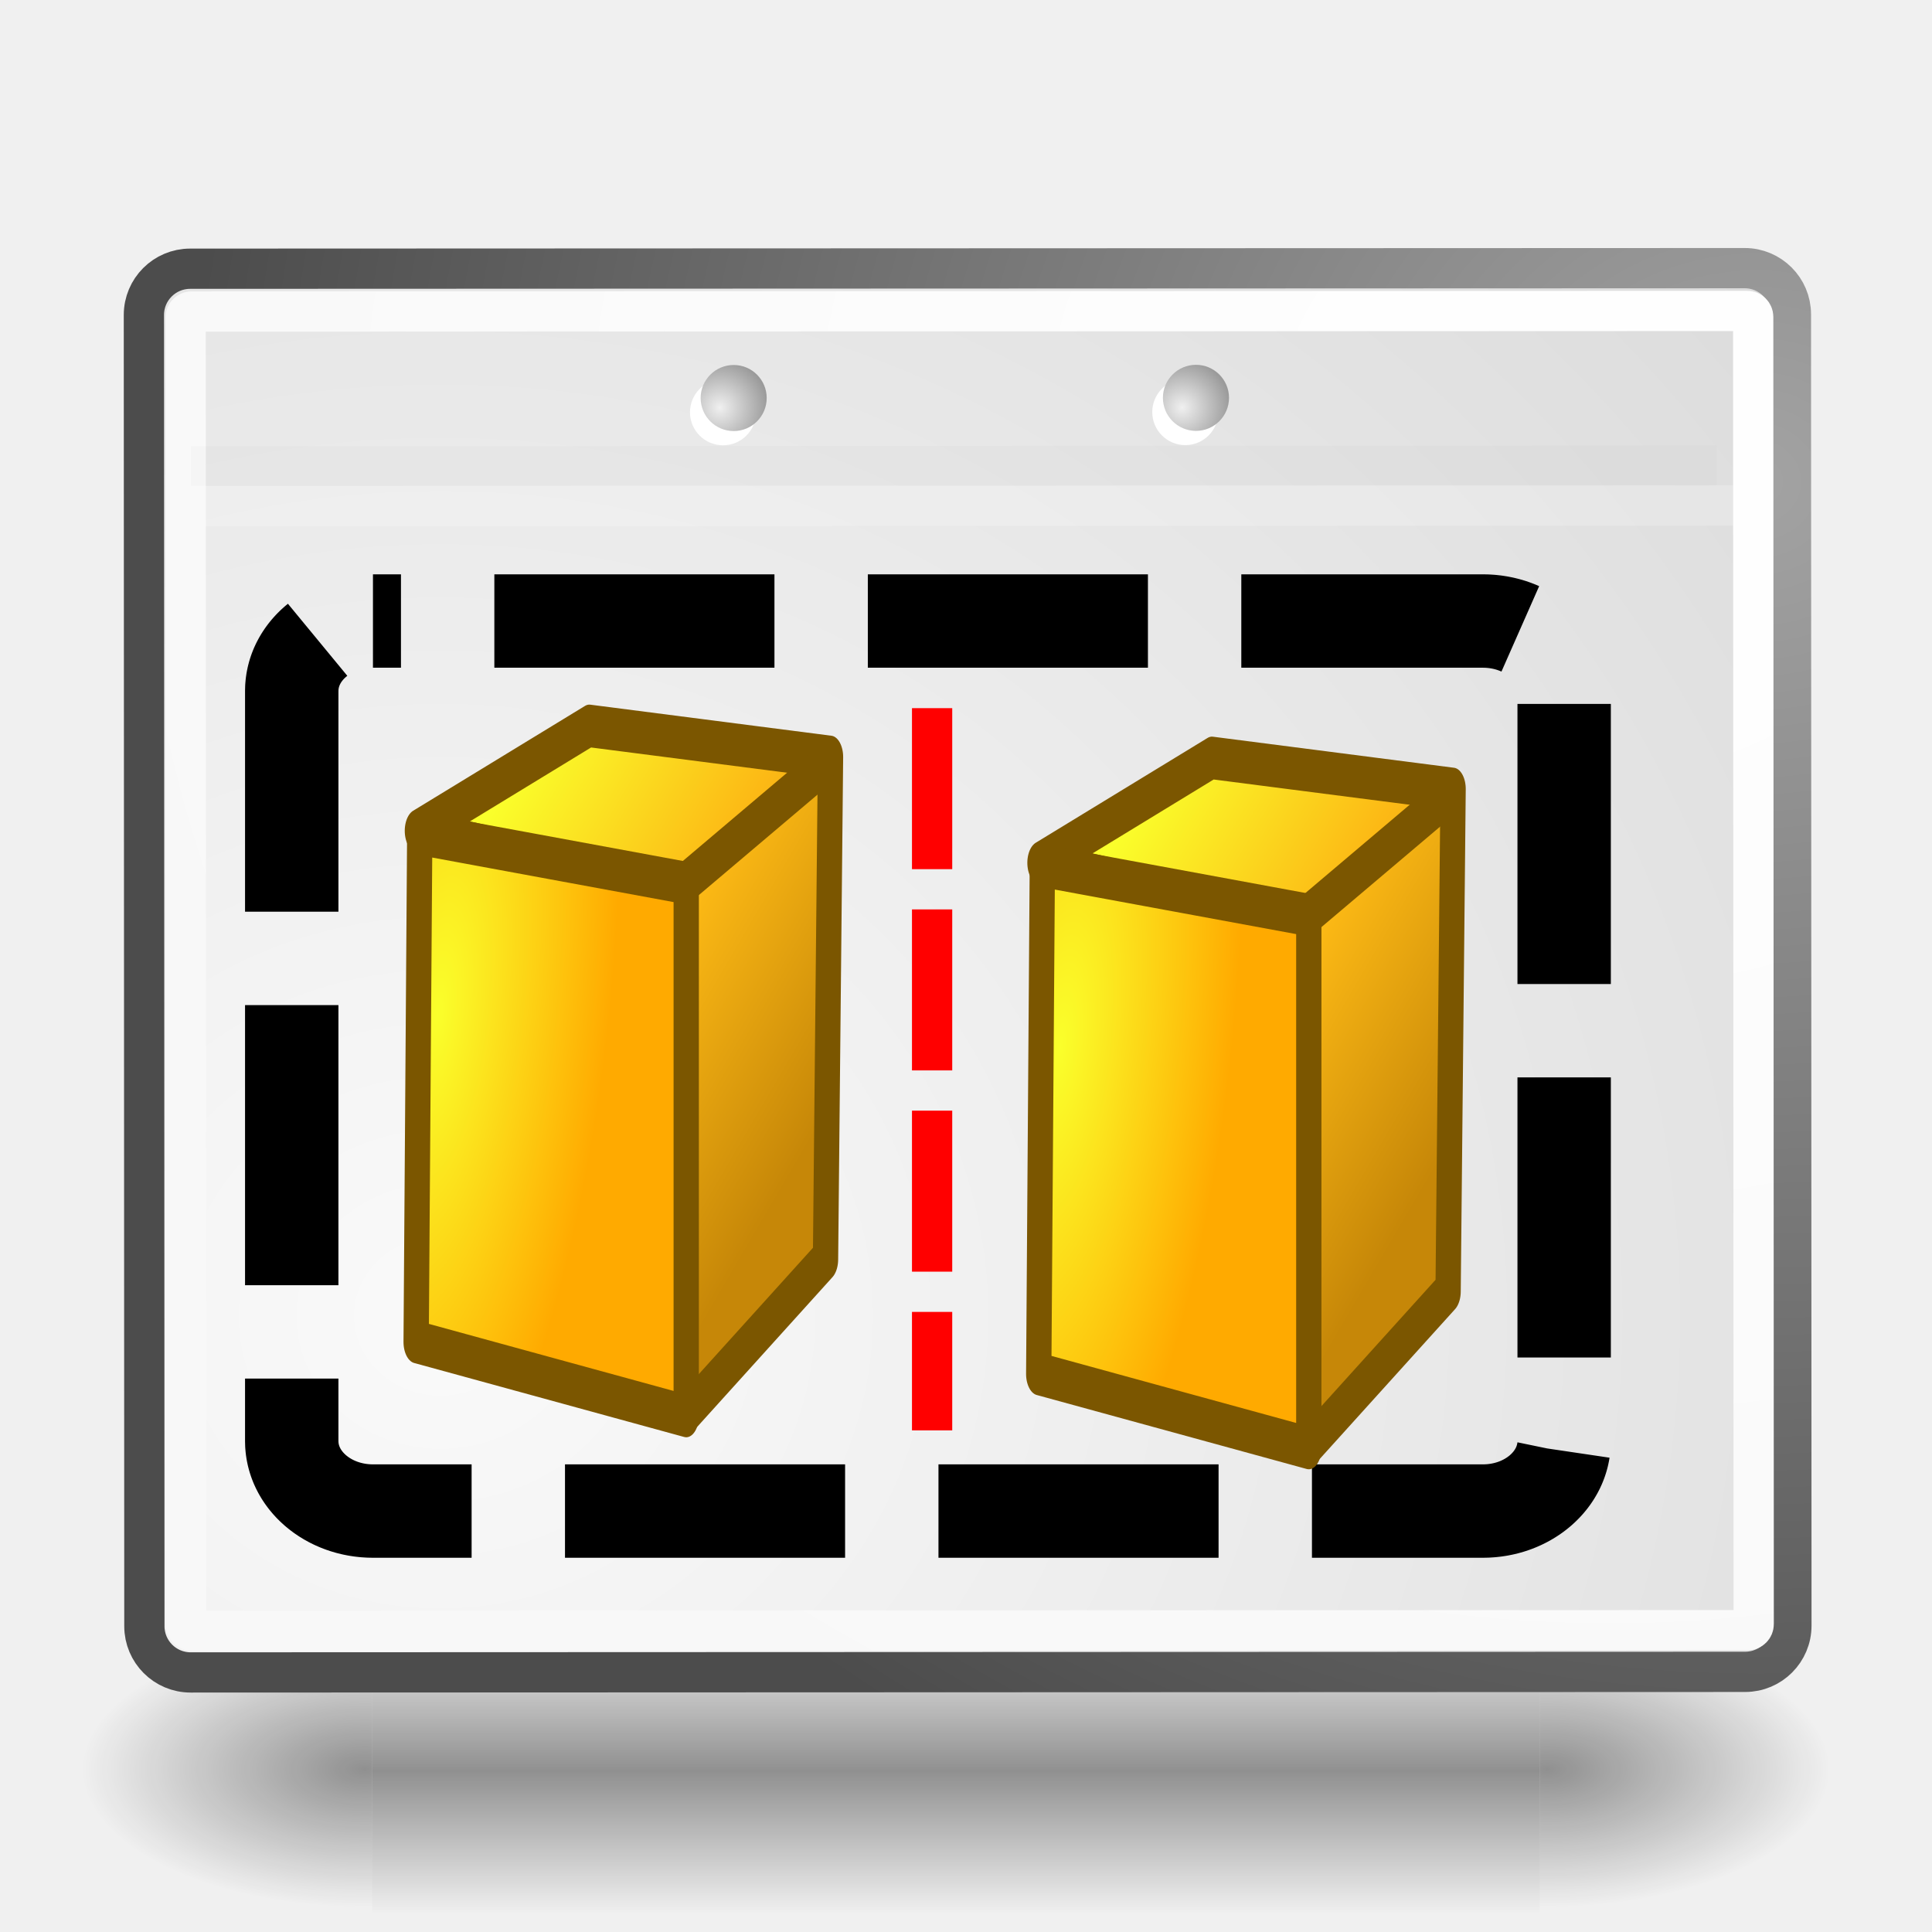
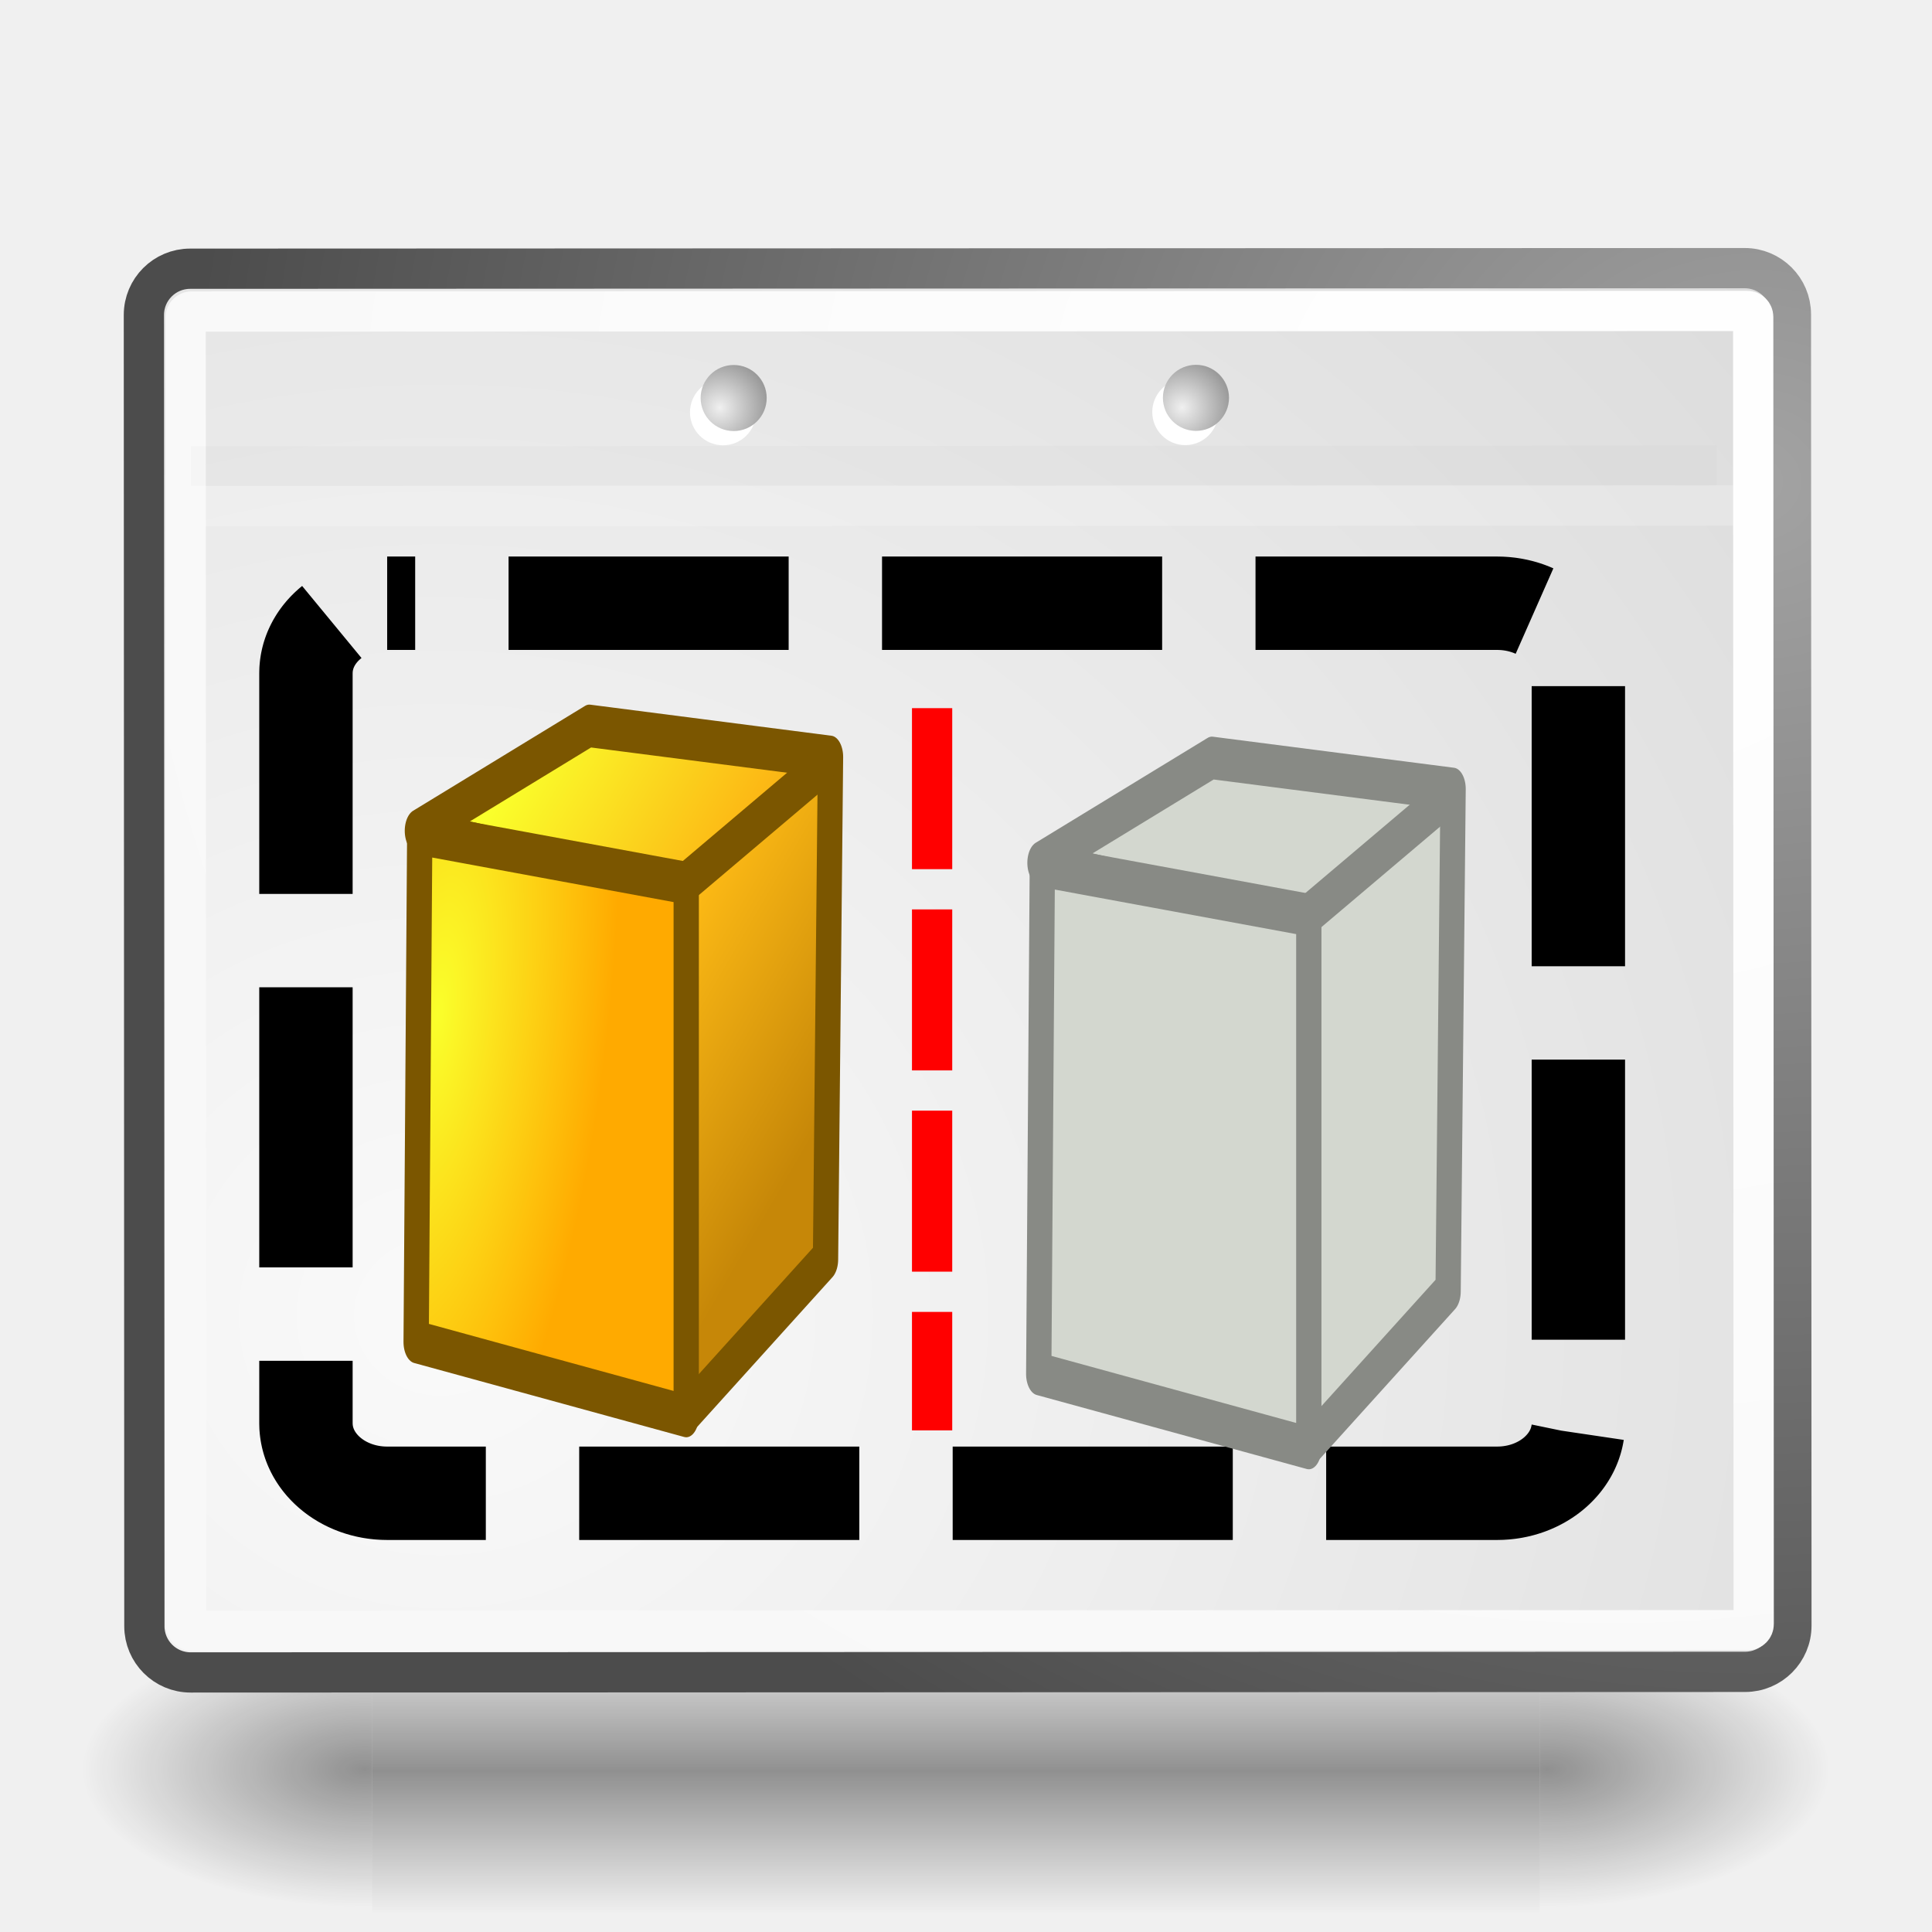
<svg xmlns="http://www.w3.org/2000/svg" xmlns:xlink="http://www.w3.org/1999/xlink" width="48px" height="48px" id="svg249" version="1.1">
  <defs id="defs3">
    <radialGradient xlink:href="#linearGradient5060" id="radialGradient5031" gradientUnits="userSpaceOnUse" gradientTransform="matrix(-2.774389,0,0,1.969706,112.7623,-872.8854)" cx="605.714" cy="486.648" fx="605.714" fy="486.648" r="117.143" />
    <linearGradient id="linearGradient5060">
      <stop style="stop-color:black;stop-opacity:1;" offset="0" id="stop5062" />
      <stop style="stop-color:black;stop-opacity:0;" offset="1" id="stop5064" />
    </linearGradient>
    <radialGradient xlink:href="#linearGradient5060" id="radialGradient5029" gradientUnits="userSpaceOnUse" gradientTransform="matrix(2.774389,0,0,1.969706,-1891.633,-872.8854)" cx="605.714" cy="486.648" fx="605.714" fy="486.648" r="117.143" />
    <linearGradient id="linearGradient5048">
      <stop style="stop-color:black;stop-opacity:0;" offset="0" id="stop5050" />
      <stop id="stop5056" offset="0.5" style="stop-color:black;stop-opacity:1;" />
      <stop style="stop-color:black;stop-opacity:0;" offset="1" id="stop5052" />
    </linearGradient>
    <linearGradient xlink:href="#linearGradient5048" id="linearGradient5027" gradientUnits="userSpaceOnUse" gradientTransform="matrix(2.774389,0,0,1.969706,-1892.179,-872.8854)" x1="302.857" y1="366.648" x2="302.857" y2="609.505" />
    <linearGradient id="linearGradient4542">
      <stop style="stop-color:#000000;stop-opacity:1;" offset="0" id="stop4544" />
      <stop style="stop-color:#000000;stop-opacity:0;" offset="1" id="stop4546" />
    </linearGradient>
    <radialGradient xlink:href="#linearGradient4542" id="radialGradient4548" cx="24.307" cy="42.078" fx="24.307" fy="42.078" r="15.822" gradientTransform="matrix(1,0,0,0.284916,-6.310056e-16,30.08928)" gradientUnits="userSpaceOnUse" />
    <linearGradient id="linearGradient15662">
      <stop style="stop-color:#ffffff;stop-opacity:1;" offset="0" id="stop15664" />
      <stop style="stop-color:#f8f8f8;stop-opacity:1;" offset="1" id="stop15666" />
    </linearGradient>
    <radialGradient gradientUnits="userSpaceOnUse" fy="64.568" fx="20.892" r="5.257" cy="64.568" cx="20.892" id="aigrd3">
      <stop id="stop15573" style="stop-color:#F0F0F0" offset="0" />
      <stop id="stop15575" style="stop-color:#9a9a9a;stop-opacity:1;" offset="1" />
    </radialGradient>
    <radialGradient gradientUnits="userSpaceOnUse" fy="114.568" fx="20.892" r="5.256" cy="114.568" cx="20.892" id="aigrd2">
      <stop id="stop15566" style="stop-color:#F0F0F0" offset="0" />
      <stop id="stop15568" style="stop-color:#9a9a9a;stop-opacity:1;" offset="1" />
    </radialGradient>
    <linearGradient id="linearGradient269">
      <stop style="stop-color:#a3a3a3;stop-opacity:1;" offset="0" id="stop270" />
      <stop style="stop-color:#4c4c4c;stop-opacity:1;" offset="1" id="stop271" />
    </linearGradient>
    <linearGradient id="linearGradient259">
      <stop style="stop-color:#fafafa;stop-opacity:1;" offset="0" id="stop260" />
      <stop style="stop-color:#bbbbbb;stop-opacity:1;" offset="1" id="stop261" />
    </linearGradient>
    <linearGradient id="linearGradient12512">
      <stop style="stop-color:#ffffff;stop-opacity:1;" offset="0" id="stop12513" />
      <stop style="stop-color:#fff520;stop-opacity:0.891;" offset="0.5" id="stop12517" />
      <stop style="stop-color:#fff300;stop-opacity:0;" offset="1" id="stop12514" />
    </linearGradient>
    <radialGradient r="37.752" fy="3.756" fx="8.824" cy="3.756" cx="8.824" gradientTransform="matrix(0.968273,0,0,1.032767,3.428194,-47.49227)" gradientUnits="userSpaceOnUse" id="radialGradient15656" xlink:href="#linearGradient269" />
    <radialGradient r="86.708" fy="35.737" fx="33.967" cy="35.737" cx="33.967" gradientTransform="matrix(0.960493,0,0,1.041132,7.4640626e-2,-48.13872)" gradientUnits="userSpaceOnUse" id="radialGradient15658" xlink:href="#linearGradient259" />
    <radialGradient r="38.159" fy="7.268" fx="8.144" cy="7.268" cx="8.144" gradientTransform="matrix(0.968273,0,0,1.032767,3.428194,-47.49227)" gradientUnits="userSpaceOnUse" id="radialGradient15668" xlink:href="#linearGradient15662" />
    <radialGradient xlink:href="#aigrd2" id="radialGradient2283" gradientUnits="userSpaceOnUse" gradientTransform="matrix(0.229703,0,0,0.229703,4.613529,3.979808)" cx="20.892" cy="114.568" fx="20.892" fy="114.568" r="5.256" />
    <radialGradient xlink:href="#aigrd3" id="radialGradient2285" gradientUnits="userSpaceOnUse" gradientTransform="matrix(0.229703,0,0,0.229703,4.613529,3.979808)" cx="20.892" cy="64.568" fx="20.892" fy="64.568" r="5.257" />
    <linearGradient id="linearGradient3377-76">
      <stop style="stop-color:#faff2b;stop-opacity:1;" offset="0" id="stop3379-5" />
      <stop id="stop4345" offset="0.5" style="stop-color:#fcb915;stop-opacity:1;" />
      <stop style="stop-color:#c68708;stop-opacity:1;" offset="1" id="stop3381-7" />
    </linearGradient>
    <linearGradient xlink:href="#linearGradient3377-76" id="linearGradient4349" x1="145.647" y1="79.16" x2="175.683" y2="108.75" gradientUnits="userSpaceOnUse" />
    <linearGradient id="linearGradient4482">
      <stop style="stop-color:#faff2b;stop-opacity:1;" offset="0" id="stop4484" />
      <stop id="stop4486" offset="0.5" style="stop-color:#fcb915;stop-opacity:1;" />
      <stop style="stop-color:#c68708;stop-opacity:1;" offset="1" id="stop4488" />
    </linearGradient>
    <radialGradient xlink:href="#linearGradient3377" id="radialGradient4351" gradientUnits="userSpaceOnUse" gradientTransform="matrix(0.97435,0.2250379,-0.4623105,2.001673,48.48755,-127.9988)" cx="135.383" cy="97.37" fx="135.383" fy="97.37" r="19.467" />
    <linearGradient id="linearGradient3377">
      <stop style="stop-color:#faff2b;stop-opacity:1;" offset="0" id="stop3379" />
      <stop style="stop-color:#ffaa00;stop-opacity:1;" offset="1" id="stop3381" />
    </linearGradient>
    <radialGradient xlink:href="#linearGradient3377" id="radialGradient4353" gradientUnits="userSpaceOnUse" cx="45.883" cy="28.87" fx="45.883" fy="28.87" r="19.467" />
    <linearGradient id="linearGradient4495">
      <stop style="stop-color:#faff2b;stop-opacity:1;" offset="0" id="stop4497" />
      <stop style="stop-color:#ffaa00;stop-opacity:1;" offset="1" id="stop4499" />
    </linearGradient>
    <linearGradient xlink:href="#linearGradient3377-76" id="linearGradient4341" gradientUnits="userSpaceOnUse" x1="145.647" y1="79.16" x2="175.683" y2="108.75" />
    <radialGradient xlink:href="#linearGradient3377" id="radialGradient4343" gradientUnits="userSpaceOnUse" gradientTransform="matrix(0.97435,0.2250379,-0.4623105,2.001673,48.48755,-127.9988)" cx="135.383" cy="97.37" fx="135.383" fy="97.37" r="19.467" />
    <radialGradient xlink:href="#linearGradient3377" id="radialGradient4345" gradientUnits="userSpaceOnUse" cx="45.883" cy="28.87" fx="45.883" fy="28.87" r="19.467" />
-     <linearGradient xlink:href="#linearGradient3377-76" id="linearGradient4355" gradientUnits="userSpaceOnUse" x1="145.647" y1="79.16" x2="175.683" y2="108.75" />
-     <radialGradient xlink:href="#linearGradient3377" id="radialGradient4357" gradientUnits="userSpaceOnUse" gradientTransform="matrix(0.97435,0.2250379,-0.4623105,2.001673,48.48755,-127.9988)" cx="135.383" cy="97.37" fx="135.383" fy="97.37" r="19.467" />
-     <radialGradient xlink:href="#linearGradient3377" id="radialGradient4359" gradientUnits="userSpaceOnUse" cx="45.883" cy="28.87" fx="45.883" fy="28.87" r="19.467" />
  </defs>
  <g id="layer6">
    <g style="display:inline" id="g5022" transform="matrix(2.165152e-2,0,0,1.485743e-2,43.0076,42.68539)">
      <rect y="-150.697" x="-1559.252" height="478.357" width="1339.633" id="rect4173" style="opacity:0.402;color:black;fill:url(#linearGradient5027);fill-opacity:1;fill-rule:nonzero;stroke:none;stroke-width:1;stroke-linecap:round;stroke-linejoin:miter;marker:none;marker-start:none;marker-mid:none;marker-end:none;stroke-miterlimit:4;stroke-dasharray:none;stroke-dashoffset:0;stroke-opacity:1;visibility:visible;display:inline;overflow:visible" />
      <path id="path5058" d="M -219.619,-150.68 C -219.619,-150.68 -219.619,327.65 -219.619,327.65 C -76.745,328.551 125.781,220.481 125.781,88.454 C 125.781,-43.572 -33.655,-150.68 -219.619,-150.68 z " style="opacity:0.402;color:black;fill:url(#radialGradient5029);fill-opacity:1;fill-rule:nonzero;stroke:none;stroke-width:1;stroke-linecap:round;stroke-linejoin:miter;marker:none;marker-start:none;marker-mid:none;marker-end:none;stroke-miterlimit:4;stroke-dasharray:none;stroke-dashoffset:0;stroke-opacity:1;visibility:visible;display:inline;overflow:visible" />
      <path style="opacity:0.402;color:black;fill:url(#radialGradient5031);fill-opacity:1;fill-rule:nonzero;stroke:none;stroke-width:1;stroke-linecap:round;stroke-linejoin:miter;marker:none;marker-start:none;marker-mid:none;marker-end:none;stroke-miterlimit:4;stroke-dasharray:none;stroke-dashoffset:0;stroke-opacity:1;visibility:visible;display:inline;overflow:visible" d="M -1559.252,-150.68 C -1559.252,-150.68 -1559.252,327.65 -1559.252,327.65 C -1702.127,328.551 -1904.652,220.481 -1904.652,88.454 C -1904.652,-43.572 -1745.216,-150.68 -1559.252,-150.68 z " id="path5018" />
    </g>
  </g>
  <g id="layer1" style="display:inline">
    <rect ry="1.149" y="-44.492" x="6.678" height="40.92" width="34.875" id="rect15391" style="color:#000000;fill:url(#radialGradient15658);fill-opacity:1;fill-rule:nonzero;stroke:url(#radialGradient15656);stroke-width:1;stroke-linecap:round;stroke-linejoin:round;marker:none;marker-start:none;marker-mid:none;marker-end:none;stroke-miterlimit:4;stroke-dashoffset:0;stroke-opacity:1;visibility:visible;display:block;overflow:visible" rx="1.149" transform="matrix(3.7443726e-4,0.9999999,-0.9999999,3.7443726e-4,0,0)" />
    <rect rx="0.149" ry="0.149" y="-43.555" x="7.741" height="38.946" width="32.776" id="rect15660" style="color:#000000;fill:none;fill-opacity:1;fill-rule:nonzero;stroke:url(#radialGradient15668);stroke-width:1;stroke-linecap:round;stroke-linejoin:round;marker:none;marker-start:none;marker-mid:none;marker-end:none;stroke-miterlimit:4;stroke-dashoffset:0;stroke-opacity:1;visibility:visible;display:block;overflow:visible" transform="matrix(3.7443726e-4,0.9999999,-0.9999999,3.7443726e-4,0,0)" />
    <g id="g2270" transform="matrix(3.7443726e-4,0.9999999,-0.9999999,3.7443726e-4,48.17697,0.7030484)">
      <g transform="matrix(0.229703,0,0,0.229703,4.967081,4.244972)" style="fill:#ffffff;fill-opacity:1;fill-rule:nonzero;stroke:#000000;stroke-miterlimit:4" id="g1440">
        <radialGradient gradientUnits="userSpaceOnUse" fy="114.568" fx="20.892" r="5.256" cy="114.568" cx="20.892" id="radialGradient1442">
          <stop id="stop1444" style="stop-color:#F0F0F0" offset="0" />
          <stop id="stop1446" style="stop-color:#474747" offset="1" />
        </radialGradient>
        <path id="path1448" d="M 23.428,113.07 C 23.428,115.043 21.828,116.642 19.855,116.642 C 17.881,116.642 16.282,115.042 16.282,113.07 C 16.282,111.096 17.882,109.497 19.855,109.497 C 21.828,109.497 23.428,111.097 23.428,113.07 z " style="stroke:none" />
        <radialGradient gradientUnits="userSpaceOnUse" fy="64.568" fx="20.892" r="5.257" cy="64.568" cx="20.892" id="radialGradient1450">
          <stop id="stop1452" style="stop-color:#F0F0F0" offset="0" />
          <stop id="stop1454" style="stop-color:#474747" offset="1" />
        </radialGradient>
        <path id="path1456" d="M 23.428,63.07 C 23.428,65.043 21.828,66.643 19.855,66.643 C 17.881,66.643 16.282,65.043 16.282,63.07 C 16.282,61.096 17.882,59.497 19.855,59.497 C 21.828,59.497 23.428,61.097 23.428,63.07 z " style="stroke:none" />
      </g>
      <path id="path15570" d="M 9.995,29.952 C 9.995,30.406 9.627,30.773 9.174,30.773 C 8.721,30.773 8.354,30.405 8.354,29.952 C 8.354,29.499 8.721,29.132 9.174,29.132 C 9.627,29.132 9.995,29.499 9.995,29.952 z " style="fill:url(#radialGradient2283);fill-rule:nonzero;stroke:none;stroke-miterlimit:4" />
      <path id="path15577" d="M 9.995,18.467 C 9.995,18.92 9.627,19.288 9.174,19.288 C 8.721,19.288 8.354,18.92 8.354,18.467 C 8.354,18.014 8.721,17.646 9.174,17.646 C 9.627,17.646 9.995,18.014 9.995,18.467 z " style="fill:url(#radialGradient2285);fill-rule:nonzero;stroke:none;stroke-miterlimit:4" />
    </g>
    <path id="path15672" d="M 42.649,11.564 L 4.742,11.579" style="fill:none;fill-opacity:0.75;fill-rule:evenodd;stroke:#000000;stroke-width:0.989;stroke-linecap:butt;stroke-linejoin:miter;stroke-miterlimit:4;stroke-opacity:0.018" />
    <path id="path15674" d="M 43.123,12.558 L 5.105,12.573" style="fill:none;fill-opacity:0.75;fill-rule:evenodd;stroke:#ffffff;stroke-width:1;stroke-linecap:butt;stroke-linejoin:miter;stroke-miterlimit:4;stroke-opacity:0.205" />
    <g id="g3618" transform="matrix(0.2155903,0,0,0.3630073,-18.318,-10.13879)">
      <path style="fill:url(#linearGradient4349);fill-opacity:1;fill-rule:evenodd;stroke:#7b5600;stroke-width:2.914;stroke-linecap:butt;stroke-linejoin:round;stroke-miterlimit:4;stroke-opacity:1;stroke-dasharray:none;stroke-dashoffset:0;marker:none;visibility:visible;display:inline;overflow:visible;enable-background:accumulate" d="m 152.882,77.612 -19.814,7.179 30.496,4.149 0.425,35.773 16.11,-10.59 0.576,-34.385 -27.792,-2.126 z" id="rect3522" />
      <path style="fill:url(#radialGradient4351);fill-opacity:1;fill-rule:evenodd;stroke:#7b5600;stroke-width:2.914;stroke-linecap:butt;stroke-linejoin:round;stroke-miterlimit:4;stroke-opacity:1;stroke-dasharray:none;stroke-dashoffset:0;marker:none;visibility:visible;display:inline;overflow:visible;enable-background:accumulate" d="m 133.338,84.998 30.709,3.366 0,36.477 -31.124,-5.065 0.415,-34.778 z" id="rect3520" />
      <path style="fill:url(#radialGradient4353);fill-opacity:1;fill-rule:evenodd;stroke:#7b5600;stroke-width:2.914;stroke-linecap:butt;stroke-linejoin:round;stroke-miterlimit:4;stroke-opacity:1;stroke-dasharray:none;stroke-dashoffset:0;marker:none;visibility:visible;display:inline;overflow:visible;enable-background:accumulate" d="m 163.813,88.409 16.726,-8.409" id="path3536" />
    </g>
-     <rect style="fill:none;stroke:#000000;stroke-width:2.32;stroke-miterlimit:4;stroke-opacity:1;stroke-dasharray:6.959, 2.32;stroke-dashoffset:6.263" id="rect2221" width="31.613" height="22.113" x="7.248" y="15.429" rx="2.018" ry="1.738" />
-     <g transform="matrix(0.2155903,0,0,0.3630073,-2.850037,-9.343292)" id="g4347">
-       <path id="path4349" d="m 152.882,77.612 -19.814,7.179 30.496,4.149 0.425,35.773 16.11,-10.59 0.576,-34.385 -27.792,-2.126 z" style="fill:url(#linearGradient4355);fill-opacity:1;fill-rule:evenodd;stroke:#7b5600;stroke-width:2.914;stroke-linecap:butt;stroke-linejoin:round;stroke-miterlimit:4;stroke-opacity:1;stroke-dasharray:none;stroke-dashoffset:0;marker:none;visibility:visible;display:inline;overflow:visible;enable-background:accumulate" />
-       <path id="path4351" d="m 133.338,84.998 30.709,3.366 0,36.477 -31.124,-5.065 0.415,-34.778 z" style="fill:url(#radialGradient4357);fill-opacity:1;fill-rule:evenodd;stroke:#7b5600;stroke-width:2.914;stroke-linecap:butt;stroke-linejoin:round;stroke-miterlimit:4;stroke-opacity:1;stroke-dasharray:none;stroke-dashoffset:0;marker:none;visibility:visible;display:inline;overflow:visible;enable-background:accumulate" />
-       <path id="path4353" d="m 163.813,88.409 16.726,-8.409" style="fill:url(#radialGradient4359);fill-opacity:1;fill-rule:evenodd;stroke:#7b5600;stroke-width:2.914;stroke-linecap:butt;stroke-linejoin:round;stroke-miterlimit:4;stroke-opacity:1;stroke-dasharray:none;stroke-dashoffset:0;marker:none;visibility:visible;display:inline;overflow:visible;enable-background:accumulate" />
+     <rect style="fill:none;stroke:#000000;stroke-width:2.32;stroke-miterlimit:4;stroke-opacity:1;stroke-dasharray:6.959, 2.32;stroke-dashoffset:6.263" id="rect2221" width="31.613" height="22.113" x="7.601" y="14.987" rx="2.018" ry="1.738" />
+     <g transform="matrix(0.2155903,0,0,0.3630073,-2.850037,-9.343292)" id="g4347" style="fill:#d3d7cf;stroke:#888a85">
+       <path id="path4349" d="m 152.882,77.612 -19.814,7.179 30.496,4.149 0.425,35.773 16.11,-10.59 0.576,-34.385 -27.792,-2.126 z" style="fill:#d3d7cf;fill-opacity:1;fill-rule:evenodd;stroke:#888a85;stroke-width:2.914;stroke-linecap:butt;stroke-linejoin:round;stroke-miterlimit:4;stroke-opacity:1;stroke-dasharray:none;stroke-dashoffset:0;marker:none;visibility:visible;display:inline;overflow:visible;enable-background:accumulate" />
+       <path id="path4351" d="m 133.338,84.998 30.709,3.366 0,36.477 -31.124,-5.065 0.415,-34.778 z" style="fill:#d3d7cf;fill-opacity:1;fill-rule:evenodd;stroke:#888a85;stroke-width:2.914;stroke-linecap:butt;stroke-linejoin:round;stroke-miterlimit:4;stroke-opacity:1;stroke-dasharray:none;stroke-dashoffset:0;marker:none;visibility:visible;display:inline;overflow:visible;enable-background:accumulate" />
+       <path id="path4353" d="m 163.813,88.409 16.726,-8.409" style="fill:#d3d7cf;fill-opacity:1;fill-rule:evenodd;stroke:#888a85;stroke-width:2.914;stroke-linecap:butt;stroke-linejoin:round;stroke-miterlimit:4;stroke-opacity:1;stroke-dasharray:none;stroke-dashoffset:0;marker:none;visibility:visible;display:inline;overflow:visible;enable-background:accumulate" />
    </g>
    <path style="fill:none;stroke:#ff0000;stroke-width:1;stroke-linecap:butt;stroke-linejoin:miter;stroke-opacity:1;stroke-miterlimit:4;stroke-dasharray:4,1;stroke-dashoffset:0" d="m 23.158,17.594 0,17.943" id="path4361" />
  </g>
  <g id="layer4" style="display:inline" />
</svg>
